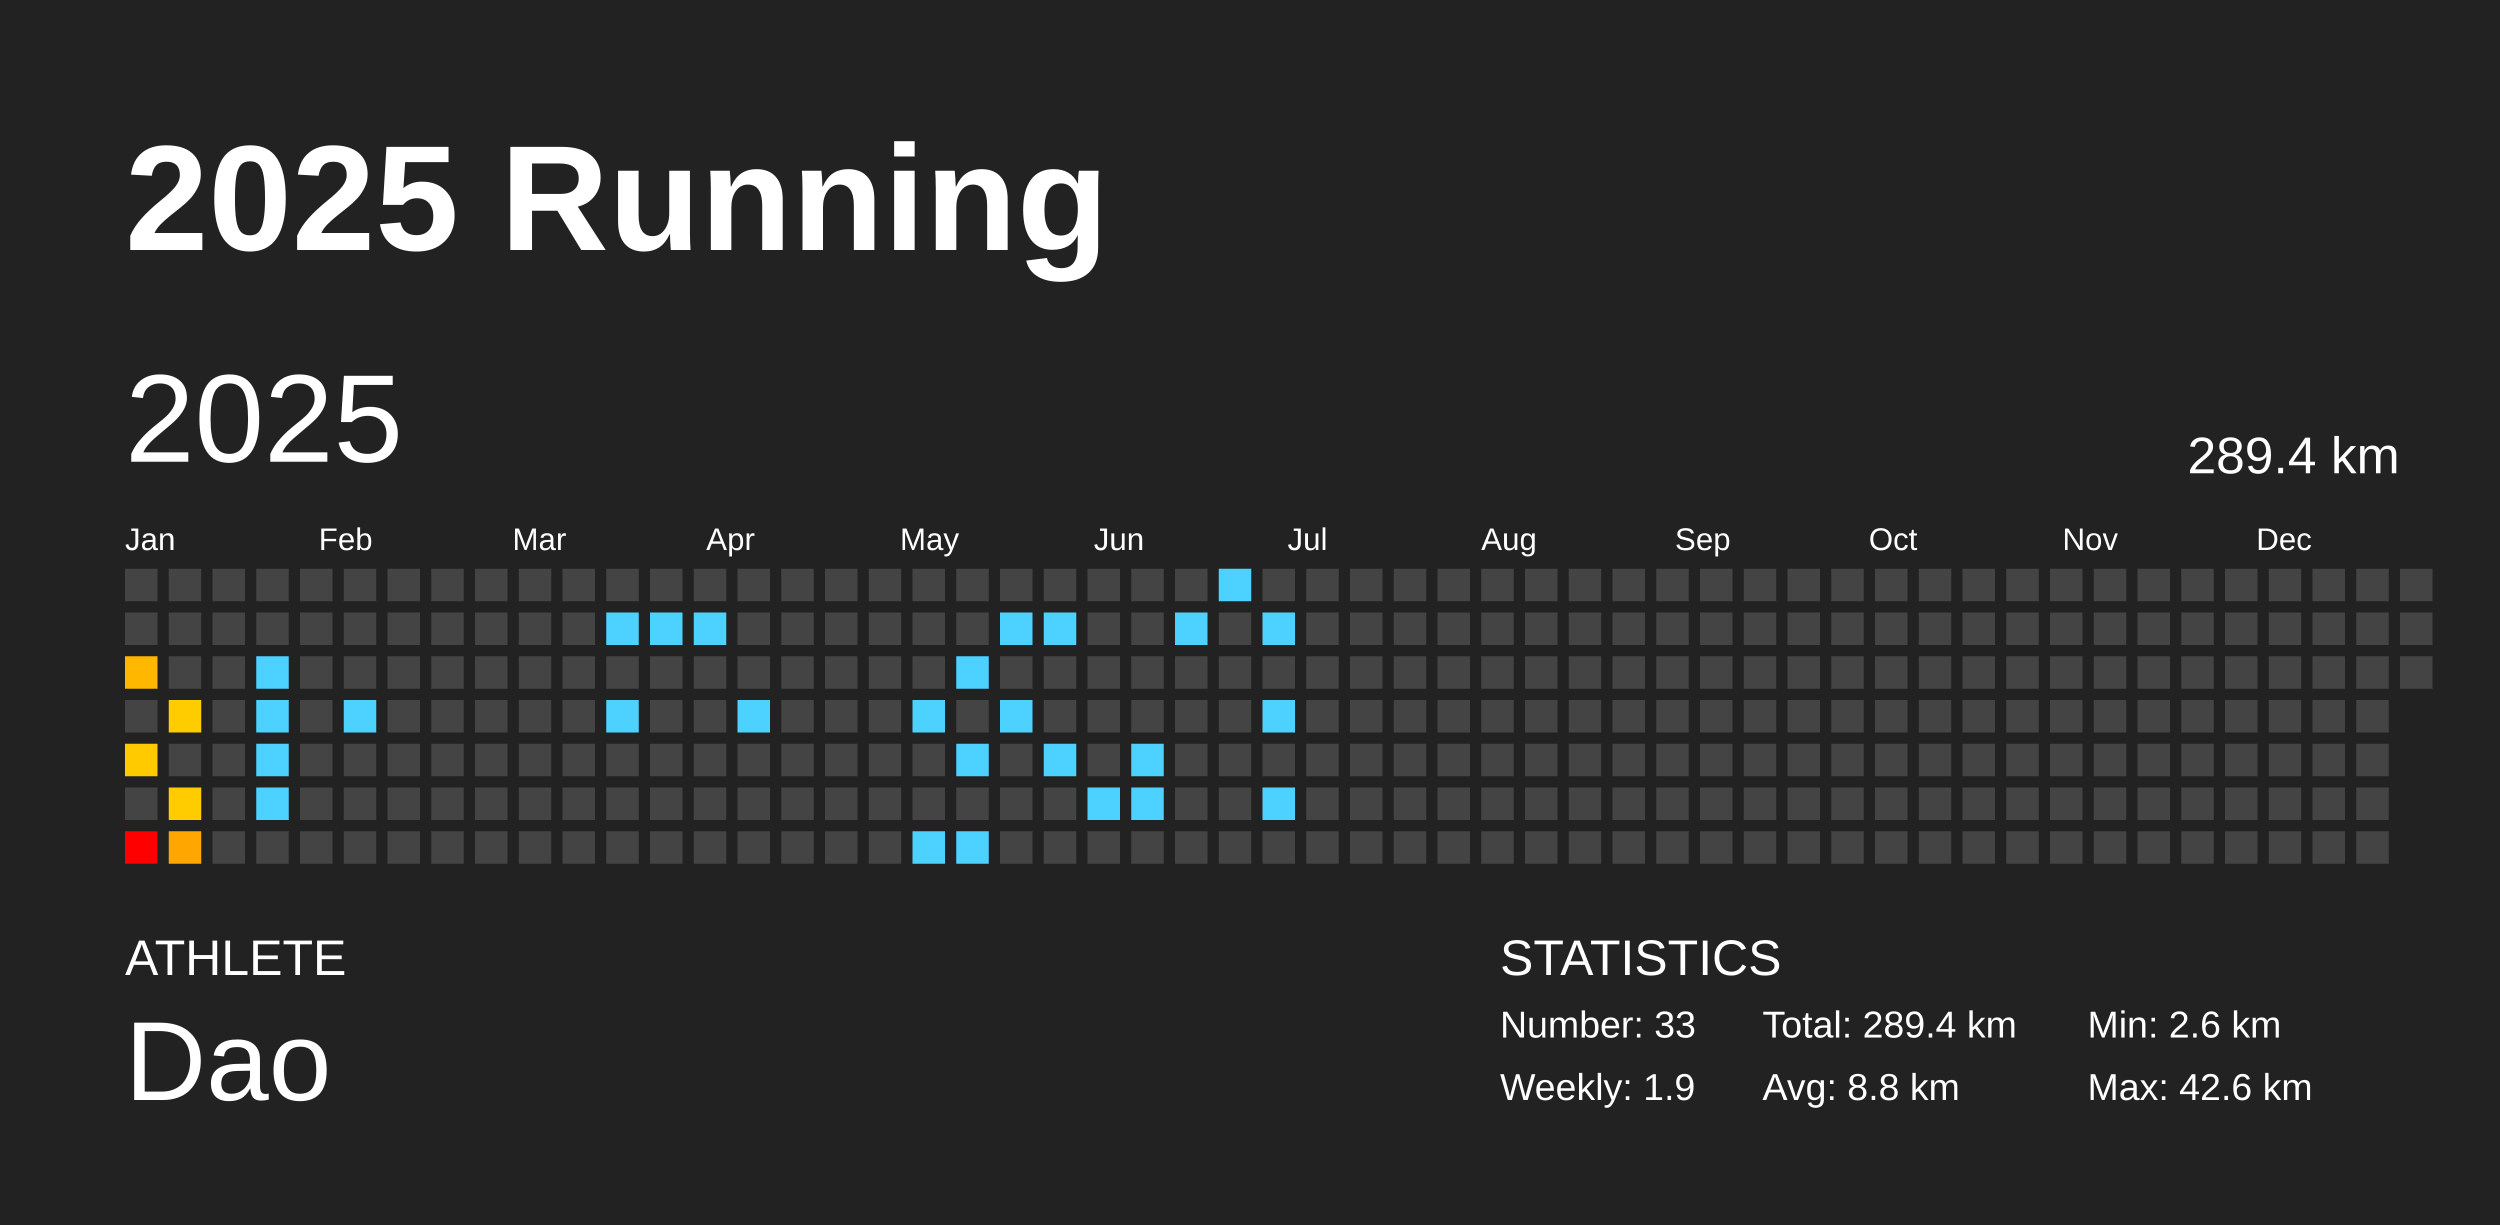
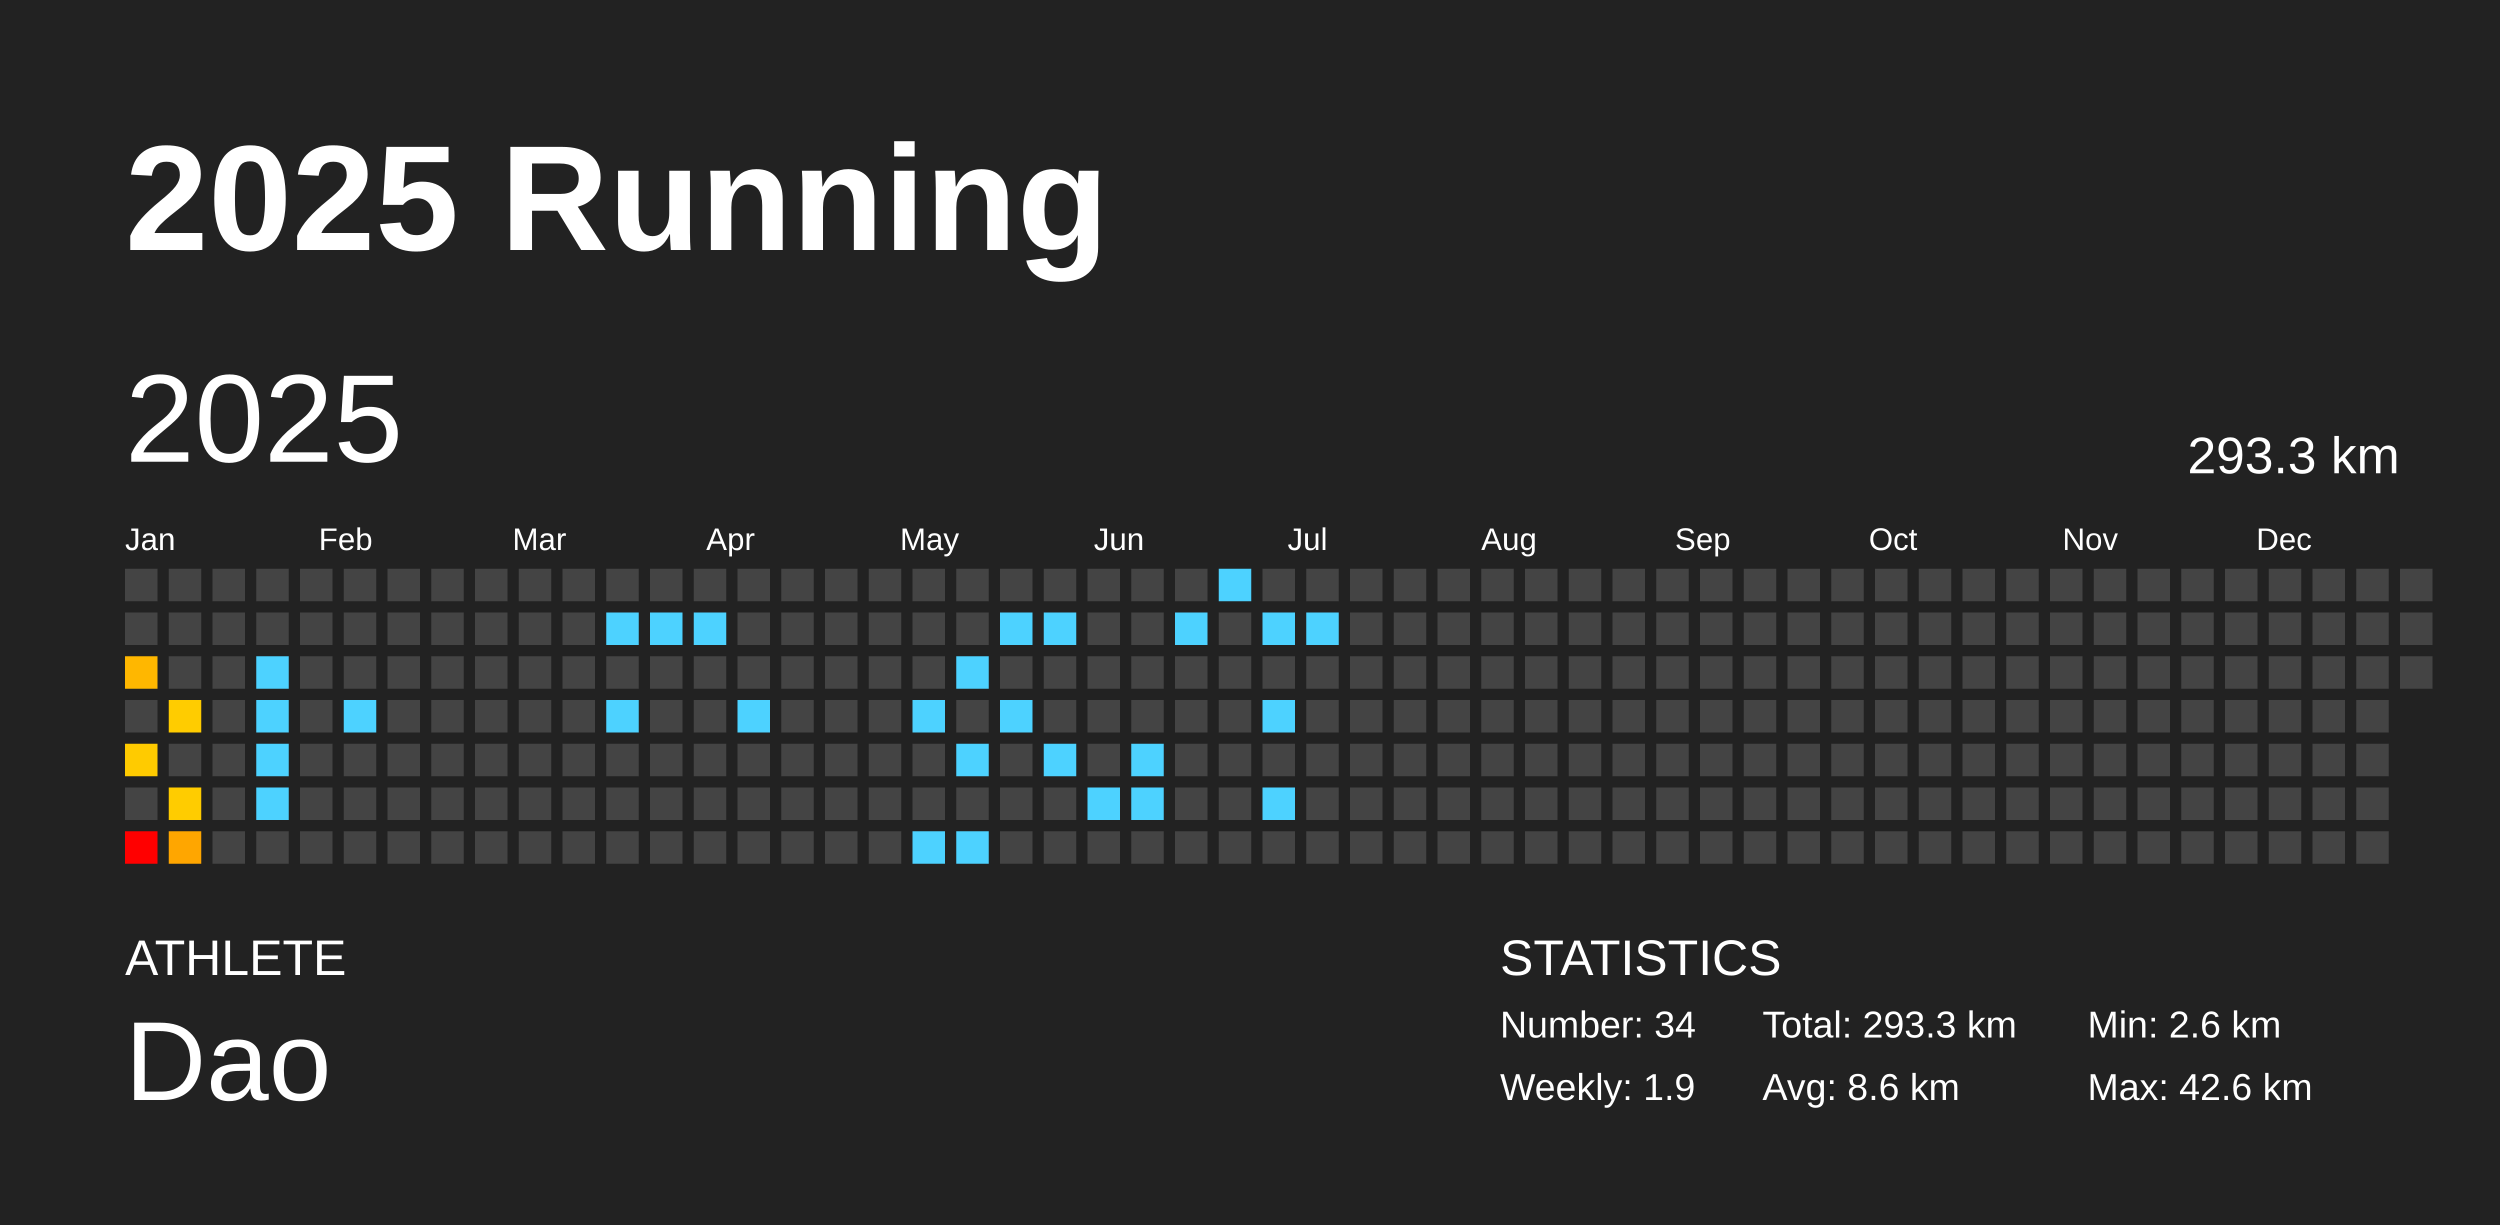
<svg xmlns="http://www.w3.org/2000/svg" baseProfile="full" height="98mm" version="1.1" viewBox="0,0,200,98" width="200mm">
  <defs />
  <rect fill="#222222" height="98" width="200" x="0" y="0" />
  <text fill="#FFFFFF" style="font-size:12px; font-family:Arial; font-weight:bold;" x="10" y="20">2025 Running</text>
  <text fill="#FFFFFF" style="font-size:4px; font-family:Arial" x="10" y="78">ATHLETE</text>
  <text fill="#FFFFFF" style="font-size:9px; font-family:Arial" x="10" y="88">Dao</text>
  <text fill="#FFFFFF" style="font-size:4px; font-family:Arial" x="120" y="78">STATISTICS</text>
-   <text fill="#FFFFFF" style="font-size:3px; font-family:Arial" x="120" y="83">Number: 33</text>
+   <text fill="#FFFFFF" style="font-size:3px; font-family:Arial" x="120" y="83">Number: 34</text>
  <text fill="#FFFFFF" style="font-size:3px; font-family:Arial" x="120" y="88">Weekly: 1.9</text>
-   <text fill="#FFFFFF" style="font-size:3px; font-family:Arial" x="141" y="83">Total: 289.4 km</text>
-   <text fill="#FFFFFF" style="font-size:3px; font-family:Arial" x="141" y="88">Avg: 8.8 km</text>
+   <text fill="#FFFFFF" style="font-size:3px; font-family:Arial" x="141" y="83">Total: 293.3 km</text>
+   <text fill="#FFFFFF" style="font-size:3px; font-family:Arial" x="141" y="88">Avg: 8.6 km</text>
  <text fill="#FFFFFF" style="font-size:3px; font-family:Arial" x="167" y="83">Min: 2.6 km</text>
  <text fill="#FFFFFF" style="font-size:3px; font-family:Arial" x="167" y="88">Max: 42.6 km</text>
  <text dominant-baseline="hanging" fill="#FFFFFF" style="font-size:10.0px; font-family:Arial;" x="10" y="30">2025</text>
-   <text dominant-baseline="hanging" fill="#FFFFFF" style="font-size:4.125px; font-family:Arial;" x="175" y="35">289.4 km</text>
+   <text dominant-baseline="hanging" fill="#FFFFFF" style="font-size:4.125px; font-family:Arial;" x="175" y="35">293.3 km</text>
  <text fill="#FFFFFF" style="font-size:2.5px; font-family:Arial" x="10.0" y="44">Jan</text>
  <text fill="#FFFFFF" style="font-size:2.5px; font-family:Arial" x="25.5" y="44">Feb</text>
  <text fill="#FFFFFF" style="font-size:2.5px; font-family:Arial" x="41.0" y="44">Mar</text>
  <text fill="#FFFFFF" style="font-size:2.5px; font-family:Arial" x="56.5" y="44">Apr</text>
  <text fill="#FFFFFF" style="font-size:2.5px; font-family:Arial" x="72.0" y="44">May</text>
  <text fill="#FFFFFF" style="font-size:2.5px; font-family:Arial" x="87.5" y="44">Jun</text>
  <text fill="#FFFFFF" style="font-size:2.5px; font-family:Arial" x="103.0" y="44">Jul</text>
  <text fill="#FFFFFF" style="font-size:2.5px; font-family:Arial" x="118.5" y="44">Aug</text>
  <text fill="#FFFFFF" style="font-size:2.5px; font-family:Arial" x="134.0" y="44">Sep</text>
  <text fill="#FFFFFF" style="font-size:2.5px; font-family:Arial" x="149.5" y="44">Oct</text>
  <text fill="#FFFFFF" style="font-size:2.5px; font-family:Arial" x="165.0" y="44">Nov</text>
  <text fill="#FFFFFF" style="font-size:2.5px; font-family:Arial" x="180.5" y="44">Dec</text>
  <rect fill="#444444" height="2.6" width="2.6" x="10.0" y="45.5" />
  <rect fill="#444444" height="2.6" width="2.6" x="10.0" y="49.0" />
  <rect fill="#ffb700" height="2.6" width="2.6" x="10.0" y="52.5" />
  <rect fill="#444444" height="2.6" width="2.6" x="10.0" y="56.0" />
  <rect fill="#ffcb00" height="2.6" width="2.6" x="10.0" y="59.5" />
  <rect fill="#444444" height="2.6" width="2.6" x="10.0" y="63.0" />
  <rect fill="red" height="2.6" width="2.6" x="10.0" y="66.5" />
  <rect fill="#444444" height="2.6" width="2.6" x="13.5" y="45.5" />
  <rect fill="#444444" height="2.6" width="2.6" x="13.5" y="49.0" />
  <rect fill="#444444" height="2.6" width="2.6" x="13.5" y="52.5" />
  <rect fill="#ffcc00" height="2.6" width="2.6" x="13.5" y="56.0" />
  <rect fill="#444444" height="2.6" width="2.6" x="13.5" y="59.5" />
  <rect fill="#ffcc00" height="2.6" width="2.6" x="13.5" y="63.0" />
  <rect fill="#ffa600" height="2.6" width="2.6" x="13.5" y="66.5" />
  <rect fill="#444444" height="2.6" width="2.6" x="17.0" y="45.5" />
  <rect fill="#444444" height="2.6" width="2.6" x="17.0" y="49.0" />
  <rect fill="#444444" height="2.6" width="2.6" x="17.0" y="52.5" />
  <rect fill="#444444" height="2.6" width="2.6" x="17.0" y="56.0" />
  <rect fill="#444444" height="2.6" width="2.6" x="17.0" y="59.5" />
  <rect fill="#444444" height="2.6" width="2.6" x="17.0" y="63.0" />
  <rect fill="#444444" height="2.6" width="2.6" x="17.0" y="66.5" />
  <rect fill="#444444" height="2.6" width="2.6" x="20.5" y="45.5" />
  <rect fill="#444444" height="2.6" width="2.6" x="20.5" y="49.0" />
  <rect fill="#4dd2ff" height="2.6" width="2.6" x="20.5" y="52.5" />
  <rect fill="#4dd2ff" height="2.6" width="2.6" x="20.5" y="56.0" />
  <rect fill="#4dd2ff" height="2.6" width="2.6" x="20.5" y="59.5" />
  <rect fill="#4dd2ff" height="2.6" width="2.6" x="20.5" y="63.0" />
  <rect fill="#444444" height="2.6" width="2.6" x="20.5" y="66.5" />
  <rect fill="#444444" height="2.6" width="2.6" x="24.0" y="45.5" />
  <rect fill="#444444" height="2.6" width="2.6" x="24.0" y="49.0" />
  <rect fill="#444444" height="2.6" width="2.6" x="24.0" y="52.5" />
  <rect fill="#444444" height="2.6" width="2.6" x="24.0" y="56.0" />
  <rect fill="#444444" height="2.6" width="2.6" x="24.0" y="59.5" />
  <rect fill="#444444" height="2.6" width="2.6" x="24.0" y="63.0" />
  <rect fill="#444444" height="2.6" width="2.6" x="24.0" y="66.5" />
  <rect fill="#444444" height="2.6" width="2.6" x="27.5" y="45.5" />
  <rect fill="#444444" height="2.6" width="2.6" x="27.5" y="49.0" />
  <rect fill="#444444" height="2.6" width="2.6" x="27.5" y="52.5" />
  <rect fill="#4dd2ff" height="2.6" width="2.6" x="27.5" y="56.0" />
  <rect fill="#444444" height="2.6" width="2.6" x="27.5" y="59.5" />
  <rect fill="#444444" height="2.6" width="2.6" x="27.5" y="63.0" />
  <rect fill="#444444" height="2.6" width="2.6" x="27.5" y="66.5" />
  <rect fill="#444444" height="2.6" width="2.6" x="31.0" y="45.5" />
  <rect fill="#444444" height="2.6" width="2.6" x="31.0" y="49.0" />
  <rect fill="#444444" height="2.6" width="2.6" x="31.0" y="52.5" />
  <rect fill="#444444" height="2.6" width="2.6" x="31.0" y="56.0" />
  <rect fill="#444444" height="2.6" width="2.6" x="31.0" y="59.5" />
  <rect fill="#444444" height="2.6" width="2.6" x="31.0" y="63.0" />
  <rect fill="#444444" height="2.6" width="2.6" x="31.0" y="66.5" />
  <rect fill="#444444" height="2.6" width="2.6" x="34.5" y="45.5" />
  <rect fill="#444444" height="2.6" width="2.6" x="34.5" y="49.0" />
  <rect fill="#444444" height="2.6" width="2.6" x="34.5" y="52.5" />
  <rect fill="#444444" height="2.6" width="2.6" x="34.5" y="56.0" />
  <rect fill="#444444" height="2.6" width="2.6" x="34.5" y="59.5" />
  <rect fill="#444444" height="2.6" width="2.6" x="34.5" y="63.0" />
  <rect fill="#444444" height="2.6" width="2.6" x="34.5" y="66.5" />
  <rect fill="#444444" height="2.6" width="2.6" x="38.0" y="45.5" />
  <rect fill="#444444" height="2.6" width="2.6" x="38.0" y="49.0" />
  <rect fill="#444444" height="2.6" width="2.6" x="38.0" y="52.5" />
  <rect fill="#444444" height="2.6" width="2.6" x="38.0" y="56.0" />
  <rect fill="#444444" height="2.6" width="2.6" x="38.0" y="59.5" />
  <rect fill="#444444" height="2.6" width="2.6" x="38.0" y="63.0" />
  <rect fill="#444444" height="2.6" width="2.6" x="38.0" y="66.5" />
  <rect fill="#444444" height="2.6" width="2.6" x="41.5" y="45.5" />
  <rect fill="#444444" height="2.6" width="2.6" x="41.5" y="49.0" />
  <rect fill="#444444" height="2.6" width="2.6" x="41.5" y="52.5" />
  <rect fill="#444444" height="2.6" width="2.6" x="41.5" y="56.0" />
  <rect fill="#444444" height="2.6" width="2.6" x="41.5" y="59.5" />
  <rect fill="#444444" height="2.6" width="2.6" x="41.5" y="63.0" />
  <rect fill="#444444" height="2.6" width="2.6" x="41.5" y="66.5" />
  <rect fill="#444444" height="2.6" width="2.6" x="45.0" y="45.5" />
  <rect fill="#444444" height="2.6" width="2.6" x="45.0" y="49.0" />
  <rect fill="#444444" height="2.6" width="2.6" x="45.0" y="52.5" />
  <rect fill="#444444" height="2.6" width="2.6" x="45.0" y="56.0" />
  <rect fill="#444444" height="2.6" width="2.6" x="45.0" y="59.5" />
  <rect fill="#444444" height="2.6" width="2.6" x="45.0" y="63.0" />
  <rect fill="#444444" height="2.6" width="2.6" x="45.0" y="66.5" />
  <rect fill="#444444" height="2.6" width="2.6" x="48.5" y="45.5" />
  <rect fill="#4dd2ff" height="2.6" width="2.6" x="48.5" y="49.0" />
  <rect fill="#444444" height="2.6" width="2.6" x="48.5" y="52.5" />
  <rect fill="#4dd2ff" height="2.6" width="2.6" x="48.5" y="56.0" />
  <rect fill="#444444" height="2.6" width="2.6" x="48.5" y="59.5" />
  <rect fill="#444444" height="2.6" width="2.6" x="48.5" y="63.0" />
  <rect fill="#444444" height="2.6" width="2.6" x="48.5" y="66.5" />
  <rect fill="#444444" height="2.6" width="2.6" x="52.0" y="45.5" />
  <rect fill="#4dd2ff" height="2.6" width="2.6" x="52.0" y="49.0" />
  <rect fill="#444444" height="2.6" width="2.6" x="52.0" y="52.5" />
  <rect fill="#444444" height="2.6" width="2.6" x="52.0" y="56.0" />
  <rect fill="#444444" height="2.6" width="2.6" x="52.0" y="59.5" />
  <rect fill="#444444" height="2.6" width="2.6" x="52.0" y="63.0" />
  <rect fill="#444444" height="2.6" width="2.6" x="52.0" y="66.5" />
  <rect fill="#444444" height="2.6" width="2.6" x="55.5" y="45.5" />
  <rect fill="#4dd2ff" height="2.6" width="2.6" x="55.5" y="49.0" />
  <rect fill="#444444" height="2.6" width="2.6" x="55.5" y="52.5" />
  <rect fill="#444444" height="2.6" width="2.6" x="55.5" y="56.0" />
  <rect fill="#444444" height="2.6" width="2.6" x="55.5" y="59.5" />
  <rect fill="#444444" height="2.6" width="2.6" x="55.5" y="63.0" />
  <rect fill="#444444" height="2.6" width="2.6" x="55.5" y="66.5" />
  <rect fill="#444444" height="2.6" width="2.6" x="59.0" y="45.5" />
  <rect fill="#444444" height="2.6" width="2.6" x="59.0" y="49.0" />
  <rect fill="#444444" height="2.6" width="2.6" x="59.0" y="52.5" />
  <rect fill="#4dd2ff" height="2.6" width="2.6" x="59.0" y="56.0" />
  <rect fill="#444444" height="2.6" width="2.6" x="59.0" y="59.5" />
  <rect fill="#444444" height="2.6" width="2.6" x="59.0" y="63.0" />
  <rect fill="#444444" height="2.6" width="2.6" x="59.0" y="66.5" />
  <rect fill="#444444" height="2.6" width="2.6" x="62.5" y="45.5" />
  <rect fill="#444444" height="2.6" width="2.6" x="62.5" y="49.0" />
  <rect fill="#444444" height="2.6" width="2.6" x="62.5" y="52.5" />
  <rect fill="#444444" height="2.6" width="2.6" x="62.5" y="56.0" />
  <rect fill="#444444" height="2.6" width="2.6" x="62.5" y="59.5" />
  <rect fill="#444444" height="2.6" width="2.6" x="62.5" y="63.0" />
  <rect fill="#444444" height="2.6" width="2.6" x="62.5" y="66.5" />
  <rect fill="#444444" height="2.6" width="2.6" x="66.0" y="45.5" />
  <rect fill="#444444" height="2.6" width="2.6" x="66.0" y="49.0" />
  <rect fill="#444444" height="2.6" width="2.6" x="66.0" y="52.5" />
  <rect fill="#444444" height="2.6" width="2.6" x="66.0" y="56.0" />
  <rect fill="#444444" height="2.6" width="2.6" x="66.0" y="59.5" />
  <rect fill="#444444" height="2.6" width="2.6" x="66.0" y="63.0" />
  <rect fill="#444444" height="2.6" width="2.6" x="66.0" y="66.5" />
  <rect fill="#444444" height="2.6" width="2.6" x="69.5" y="45.5" />
  <rect fill="#444444" height="2.6" width="2.6" x="69.5" y="49.0" />
  <rect fill="#444444" height="2.6" width="2.6" x="69.5" y="52.5" />
  <rect fill="#444444" height="2.6" width="2.6" x="69.5" y="56.0" />
  <rect fill="#444444" height="2.6" width="2.6" x="69.5" y="59.5" />
  <rect fill="#444444" height="2.6" width="2.6" x="69.5" y="63.0" />
  <rect fill="#444444" height="2.6" width="2.6" x="69.5" y="66.5" />
  <rect fill="#444444" height="2.6" width="2.6" x="73.0" y="45.5" />
  <rect fill="#444444" height="2.6" width="2.6" x="73.0" y="49.0" />
  <rect fill="#444444" height="2.6" width="2.6" x="73.0" y="52.5" />
  <rect fill="#4dd2ff" height="2.6" width="2.6" x="73.0" y="56.0" />
  <rect fill="#444444" height="2.6" width="2.6" x="73.0" y="59.5" />
  <rect fill="#444444" height="2.6" width="2.6" x="73.0" y="63.0" />
  <rect fill="#4dd2ff" height="2.6" width="2.6" x="73.0" y="66.5" />
  <rect fill="#444444" height="2.6" width="2.6" x="76.5" y="45.5" />
  <rect fill="#444444" height="2.6" width="2.6" x="76.5" y="49.0" />
  <rect fill="#4dd2ff" height="2.6" width="2.6" x="76.5" y="52.5" />
  <rect fill="#444444" height="2.6" width="2.6" x="76.5" y="56.0" />
  <rect fill="#4dd2ff" height="2.6" width="2.6" x="76.5" y="59.5" />
  <rect fill="#444444" height="2.6" width="2.6" x="76.5" y="63.0" />
  <rect fill="#4dd2ff" height="2.6" width="2.6" x="76.5" y="66.5" />
  <rect fill="#444444" height="2.6" width="2.6" x="80.0" y="45.5" />
  <rect fill="#4dd2ff" height="2.6" width="2.6" x="80.0" y="49.0" />
  <rect fill="#444444" height="2.6" width="2.6" x="80.0" y="52.5" />
  <rect fill="#4dd2ff" height="2.6" width="2.6" x="80.0" y="56.0" />
  <rect fill="#444444" height="2.6" width="2.6" x="80.0" y="59.5" />
  <rect fill="#444444" height="2.6" width="2.6" x="80.0" y="63.0" />
  <rect fill="#444444" height="2.6" width="2.6" x="80.0" y="66.5" />
  <rect fill="#444444" height="2.6" width="2.6" x="83.5" y="45.5" />
  <rect fill="#4dd2ff" height="2.6" width="2.6" x="83.5" y="49.0" />
  <rect fill="#444444" height="2.6" width="2.6" x="83.5" y="52.5" />
  <rect fill="#444444" height="2.6" width="2.6" x="83.5" y="56.0" />
  <rect fill="#4dd2ff" height="2.6" width="2.6" x="83.5" y="59.5" />
  <rect fill="#444444" height="2.6" width="2.6" x="83.5" y="63.0" />
  <rect fill="#444444" height="2.6" width="2.6" x="83.5" y="66.5" />
  <rect fill="#444444" height="2.6" width="2.6" x="87.0" y="45.5" />
  <rect fill="#444444" height="2.6" width="2.6" x="87.0" y="49.0" />
  <rect fill="#444444" height="2.6" width="2.6" x="87.0" y="52.5" />
  <rect fill="#444444" height="2.6" width="2.6" x="87.0" y="56.0" />
  <rect fill="#444444" height="2.6" width="2.6" x="87.0" y="59.5" />
  <rect fill="#4dd2ff" height="2.6" width="2.6" x="87.0" y="63.0" />
  <rect fill="#444444" height="2.6" width="2.6" x="87.0" y="66.5" />
  <rect fill="#444444" height="2.6" width="2.6" x="90.5" y="45.5" />
  <rect fill="#444444" height="2.6" width="2.6" x="90.5" y="49.0" />
  <rect fill="#444444" height="2.6" width="2.6" x="90.5" y="52.5" />
  <rect fill="#444444" height="2.6" width="2.6" x="90.5" y="56.0" />
  <rect fill="#4dd2ff" height="2.6" width="2.6" x="90.5" y="59.5" />
  <rect fill="#4dd2ff" height="2.6" width="2.6" x="90.5" y="63.0" />
  <rect fill="#444444" height="2.6" width="2.6" x="90.5" y="66.5" />
  <rect fill="#444444" height="2.6" width="2.6" x="94.0" y="45.5" />
  <rect fill="#4dd2ff" height="2.6" width="2.6" x="94.0" y="49.0" />
  <rect fill="#444444" height="2.6" width="2.6" x="94.0" y="52.5" />
  <rect fill="#444444" height="2.6" width="2.6" x="94.0" y="56.0" />
  <rect fill="#444444" height="2.6" width="2.6" x="94.0" y="59.5" />
  <rect fill="#444444" height="2.6" width="2.6" x="94.0" y="63.0" />
  <rect fill="#444444" height="2.6" width="2.6" x="94.0" y="66.5" />
  <rect fill="#4dd2ff" height="2.6" width="2.6" x="97.5" y="45.5" />
  <rect fill="#444444" height="2.6" width="2.6" x="97.5" y="49.0" />
  <rect fill="#444444" height="2.6" width="2.6" x="97.5" y="52.5" />
  <rect fill="#444444" height="2.6" width="2.6" x="97.5" y="56.0" />
  <rect fill="#444444" height="2.6" width="2.6" x="97.5" y="59.5" />
  <rect fill="#444444" height="2.6" width="2.6" x="97.5" y="63.0" />
  <rect fill="#444444" height="2.6" width="2.6" x="97.5" y="66.5" />
  <rect fill="#444444" height="2.6" width="2.6" x="101.0" y="45.5" />
  <rect fill="#4dd2ff" height="2.6" width="2.6" x="101.0" y="49.0" />
  <rect fill="#444444" height="2.6" width="2.6" x="101.0" y="52.5" />
  <rect fill="#4dd2ff" height="2.6" width="2.6" x="101.0" y="56.0" />
  <rect fill="#444444" height="2.6" width="2.6" x="101.0" y="59.5" />
  <rect fill="#4dd2ff" height="2.6" width="2.6" x="101.0" y="63.0" />
  <rect fill="#444444" height="2.6" width="2.6" x="101.0" y="66.5" />
  <rect fill="#444444" height="2.6" width="2.6" x="104.5" y="45.5" />
-   <rect fill="#444444" height="2.6" width="2.6" x="104.5" y="49.0" />
+   <rect fill="#4dd2ff" height="2.6" width="2.6" x="104.5" y="49.0" />
  <rect fill="#444444" height="2.6" width="2.6" x="104.5" y="52.5" />
  <rect fill="#444444" height="2.6" width="2.6" x="104.5" y="56.0" />
  <rect fill="#444444" height="2.6" width="2.6" x="104.5" y="59.5" />
  <rect fill="#444444" height="2.6" width="2.6" x="104.5" y="63.0" />
  <rect fill="#444444" height="2.6" width="2.6" x="104.5" y="66.5" />
  <rect fill="#444444" height="2.6" width="2.6" x="108.0" y="45.5" />
  <rect fill="#444444" height="2.6" width="2.6" x="108.0" y="49.0" />
  <rect fill="#444444" height="2.6" width="2.6" x="108.0" y="52.5" />
  <rect fill="#444444" height="2.6" width="2.6" x="108.0" y="56.0" />
  <rect fill="#444444" height="2.6" width="2.6" x="108.0" y="59.5" />
  <rect fill="#444444" height="2.6" width="2.6" x="108.0" y="63.0" />
  <rect fill="#444444" height="2.6" width="2.6" x="108.0" y="66.5" />
  <rect fill="#444444" height="2.6" width="2.6" x="111.5" y="45.5" />
  <rect fill="#444444" height="2.6" width="2.6" x="111.5" y="49.0" />
  <rect fill="#444444" height="2.6" width="2.6" x="111.5" y="52.5" />
  <rect fill="#444444" height="2.6" width="2.6" x="111.5" y="56.0" />
  <rect fill="#444444" height="2.6" width="2.6" x="111.5" y="59.5" />
  <rect fill="#444444" height="2.6" width="2.6" x="111.5" y="63.0" />
  <rect fill="#444444" height="2.6" width="2.6" x="111.5" y="66.5" />
  <rect fill="#444444" height="2.6" width="2.6" x="115.0" y="45.5" />
  <rect fill="#444444" height="2.6" width="2.6" x="115.0" y="49.0" />
  <rect fill="#444444" height="2.6" width="2.6" x="115.0" y="52.5" />
  <rect fill="#444444" height="2.6" width="2.6" x="115.0" y="56.0" />
  <rect fill="#444444" height="2.6" width="2.6" x="115.0" y="59.5" />
  <rect fill="#444444" height="2.6" width="2.6" x="115.0" y="63.0" />
  <rect fill="#444444" height="2.6" width="2.6" x="115.0" y="66.5" />
  <rect fill="#444444" height="2.6" width="2.6" x="118.5" y="45.5" />
  <rect fill="#444444" height="2.6" width="2.6" x="118.5" y="49.0" />
  <rect fill="#444444" height="2.6" width="2.6" x="118.5" y="52.5" />
  <rect fill="#444444" height="2.6" width="2.6" x="118.5" y="56.0" />
  <rect fill="#444444" height="2.6" width="2.6" x="118.5" y="59.5" />
  <rect fill="#444444" height="2.6" width="2.6" x="118.5" y="63.0" />
  <rect fill="#444444" height="2.6" width="2.6" x="118.5" y="66.5" />
  <rect fill="#444444" height="2.6" width="2.6" x="122.0" y="45.5" />
  <rect fill="#444444" height="2.6" width="2.6" x="122.0" y="49.0" />
  <rect fill="#444444" height="2.6" width="2.6" x="122.0" y="52.5" />
  <rect fill="#444444" height="2.6" width="2.6" x="122.0" y="56.0" />
  <rect fill="#444444" height="2.6" width="2.6" x="122.0" y="59.5" />
  <rect fill="#444444" height="2.6" width="2.6" x="122.0" y="63.0" />
  <rect fill="#444444" height="2.6" width="2.6" x="122.0" y="66.5" />
  <rect fill="#444444" height="2.6" width="2.6" x="125.5" y="45.5" />
  <rect fill="#444444" height="2.6" width="2.6" x="125.5" y="49.0" />
  <rect fill="#444444" height="2.6" width="2.6" x="125.5" y="52.5" />
  <rect fill="#444444" height="2.6" width="2.6" x="125.5" y="56.0" />
  <rect fill="#444444" height="2.6" width="2.6" x="125.5" y="59.5" />
  <rect fill="#444444" height="2.6" width="2.6" x="125.5" y="63.0" />
  <rect fill="#444444" height="2.6" width="2.6" x="125.5" y="66.5" />
  <rect fill="#444444" height="2.6" width="2.6" x="129.0" y="45.5" />
  <rect fill="#444444" height="2.6" width="2.6" x="129.0" y="49.0" />
  <rect fill="#444444" height="2.6" width="2.6" x="129.0" y="52.5" />
  <rect fill="#444444" height="2.6" width="2.6" x="129.0" y="56.0" />
  <rect fill="#444444" height="2.6" width="2.6" x="129.0" y="59.5" />
  <rect fill="#444444" height="2.6" width="2.6" x="129.0" y="63.0" />
  <rect fill="#444444" height="2.6" width="2.6" x="129.0" y="66.5" />
  <rect fill="#444444" height="2.6" width="2.6" x="132.5" y="45.5" />
  <rect fill="#444444" height="2.6" width="2.6" x="132.5" y="49.0" />
  <rect fill="#444444" height="2.6" width="2.6" x="132.5" y="52.5" />
  <rect fill="#444444" height="2.6" width="2.6" x="132.5" y="56.0" />
  <rect fill="#444444" height="2.6" width="2.6" x="132.5" y="59.5" />
  <rect fill="#444444" height="2.6" width="2.6" x="132.5" y="63.0" />
  <rect fill="#444444" height="2.6" width="2.6" x="132.5" y="66.5" />
  <rect fill="#444444" height="2.6" width="2.6" x="136.0" y="45.5" />
  <rect fill="#444444" height="2.6" width="2.6" x="136.0" y="49.0" />
  <rect fill="#444444" height="2.6" width="2.6" x="136.0" y="52.5" />
  <rect fill="#444444" height="2.6" width="2.6" x="136.0" y="56.0" />
  <rect fill="#444444" height="2.6" width="2.6" x="136.0" y="59.5" />
  <rect fill="#444444" height="2.6" width="2.6" x="136.0" y="63.0" />
  <rect fill="#444444" height="2.6" width="2.6" x="136.0" y="66.5" />
  <rect fill="#444444" height="2.6" width="2.6" x="139.5" y="45.5" />
  <rect fill="#444444" height="2.6" width="2.6" x="139.5" y="49.0" />
  <rect fill="#444444" height="2.6" width="2.6" x="139.5" y="52.5" />
  <rect fill="#444444" height="2.6" width="2.6" x="139.5" y="56.0" />
  <rect fill="#444444" height="2.6" width="2.6" x="139.5" y="59.5" />
  <rect fill="#444444" height="2.6" width="2.6" x="139.5" y="63.0" />
  <rect fill="#444444" height="2.6" width="2.6" x="139.5" y="66.5" />
  <rect fill="#444444" height="2.6" width="2.6" x="143.0" y="45.5" />
  <rect fill="#444444" height="2.6" width="2.6" x="143.0" y="49.0" />
  <rect fill="#444444" height="2.6" width="2.6" x="143.0" y="52.5" />
  <rect fill="#444444" height="2.6" width="2.6" x="143.0" y="56.0" />
  <rect fill="#444444" height="2.6" width="2.6" x="143.0" y="59.5" />
  <rect fill="#444444" height="2.6" width="2.6" x="143.0" y="63.0" />
  <rect fill="#444444" height="2.6" width="2.6" x="143.0" y="66.5" />
  <rect fill="#444444" height="2.6" width="2.6" x="146.5" y="45.5" />
  <rect fill="#444444" height="2.6" width="2.6" x="146.5" y="49.0" />
  <rect fill="#444444" height="2.6" width="2.6" x="146.5" y="52.5" />
  <rect fill="#444444" height="2.6" width="2.6" x="146.5" y="56.0" />
  <rect fill="#444444" height="2.6" width="2.6" x="146.5" y="59.5" />
  <rect fill="#444444" height="2.6" width="2.6" x="146.5" y="63.0" />
  <rect fill="#444444" height="2.6" width="2.6" x="146.5" y="66.5" />
  <rect fill="#444444" height="2.6" width="2.6" x="150.0" y="45.5" />
  <rect fill="#444444" height="2.6" width="2.6" x="150.0" y="49.0" />
  <rect fill="#444444" height="2.6" width="2.6" x="150.0" y="52.5" />
  <rect fill="#444444" height="2.6" width="2.6" x="150.0" y="56.0" />
  <rect fill="#444444" height="2.6" width="2.6" x="150.0" y="59.5" />
  <rect fill="#444444" height="2.6" width="2.6" x="150.0" y="63.0" />
  <rect fill="#444444" height="2.6" width="2.6" x="150.0" y="66.5" />
  <rect fill="#444444" height="2.6" width="2.6" x="153.5" y="45.5" />
  <rect fill="#444444" height="2.6" width="2.6" x="153.5" y="49.0" />
  <rect fill="#444444" height="2.6" width="2.6" x="153.5" y="52.5" />
  <rect fill="#444444" height="2.6" width="2.6" x="153.5" y="56.0" />
  <rect fill="#444444" height="2.6" width="2.6" x="153.5" y="59.5" />
  <rect fill="#444444" height="2.6" width="2.6" x="153.5" y="63.0" />
  <rect fill="#444444" height="2.6" width="2.6" x="153.5" y="66.5" />
  <rect fill="#444444" height="2.6" width="2.6" x="157.0" y="45.5" />
  <rect fill="#444444" height="2.6" width="2.6" x="157.0" y="49.0" />
  <rect fill="#444444" height="2.6" width="2.6" x="157.0" y="52.5" />
  <rect fill="#444444" height="2.6" width="2.6" x="157.0" y="56.0" />
  <rect fill="#444444" height="2.6" width="2.6" x="157.0" y="59.5" />
  <rect fill="#444444" height="2.6" width="2.6" x="157.0" y="63.0" />
  <rect fill="#444444" height="2.6" width="2.6" x="157.0" y="66.5" />
  <rect fill="#444444" height="2.6" width="2.6" x="160.5" y="45.5" />
  <rect fill="#444444" height="2.6" width="2.6" x="160.5" y="49.0" />
  <rect fill="#444444" height="2.6" width="2.6" x="160.5" y="52.5" />
  <rect fill="#444444" height="2.6" width="2.6" x="160.5" y="56.0" />
  <rect fill="#444444" height="2.6" width="2.6" x="160.5" y="59.5" />
  <rect fill="#444444" height="2.6" width="2.6" x="160.5" y="63.0" />
  <rect fill="#444444" height="2.6" width="2.6" x="160.5" y="66.5" />
  <rect fill="#444444" height="2.6" width="2.6" x="164.0" y="45.5" />
  <rect fill="#444444" height="2.6" width="2.6" x="164.0" y="49.0" />
  <rect fill="#444444" height="2.6" width="2.6" x="164.0" y="52.5" />
  <rect fill="#444444" height="2.6" width="2.6" x="164.0" y="56.0" />
  <rect fill="#444444" height="2.6" width="2.6" x="164.0" y="59.5" />
  <rect fill="#444444" height="2.6" width="2.6" x="164.0" y="63.0" />
  <rect fill="#444444" height="2.6" width="2.6" x="164.0" y="66.5" />
  <rect fill="#444444" height="2.6" width="2.6" x="167.5" y="45.5" />
  <rect fill="#444444" height="2.6" width="2.6" x="167.5" y="49.0" />
  <rect fill="#444444" height="2.6" width="2.6" x="167.5" y="52.5" />
  <rect fill="#444444" height="2.6" width="2.6" x="167.5" y="56.0" />
  <rect fill="#444444" height="2.6" width="2.6" x="167.5" y="59.5" />
  <rect fill="#444444" height="2.6" width="2.6" x="167.5" y="63.0" />
  <rect fill="#444444" height="2.6" width="2.6" x="167.5" y="66.5" />
  <rect fill="#444444" height="2.6" width="2.6" x="171.0" y="45.5" />
  <rect fill="#444444" height="2.6" width="2.6" x="171.0" y="49.0" />
  <rect fill="#444444" height="2.6" width="2.6" x="171.0" y="52.5" />
  <rect fill="#444444" height="2.6" width="2.6" x="171.0" y="56.0" />
  <rect fill="#444444" height="2.6" width="2.6" x="171.0" y="59.5" />
  <rect fill="#444444" height="2.6" width="2.6" x="171.0" y="63.0" />
  <rect fill="#444444" height="2.6" width="2.6" x="171.0" y="66.5" />
  <rect fill="#444444" height="2.6" width="2.6" x="174.5" y="45.5" />
  <rect fill="#444444" height="2.6" width="2.6" x="174.5" y="49.0" />
  <rect fill="#444444" height="2.6" width="2.6" x="174.5" y="52.5" />
  <rect fill="#444444" height="2.6" width="2.6" x="174.5" y="56.0" />
  <rect fill="#444444" height="2.6" width="2.6" x="174.5" y="59.5" />
  <rect fill="#444444" height="2.6" width="2.6" x="174.5" y="63.0" />
  <rect fill="#444444" height="2.6" width="2.6" x="174.5" y="66.5" />
  <rect fill="#444444" height="2.6" width="2.6" x="178.0" y="45.5" />
  <rect fill="#444444" height="2.6" width="2.6" x="178.0" y="49.0" />
  <rect fill="#444444" height="2.6" width="2.6" x="178.0" y="52.5" />
  <rect fill="#444444" height="2.6" width="2.6" x="178.0" y="56.0" />
  <rect fill="#444444" height="2.6" width="2.6" x="178.0" y="59.5" />
  <rect fill="#444444" height="2.6" width="2.6" x="178.0" y="63.0" />
  <rect fill="#444444" height="2.6" width="2.6" x="178.0" y="66.5" />
  <rect fill="#444444" height="2.6" width="2.6" x="181.5" y="45.5" />
  <rect fill="#444444" height="2.6" width="2.6" x="181.5" y="49.0" />
  <rect fill="#444444" height="2.6" width="2.6" x="181.5" y="52.5" />
  <rect fill="#444444" height="2.6" width="2.6" x="181.5" y="56.0" />
  <rect fill="#444444" height="2.6" width="2.6" x="181.5" y="59.5" />
  <rect fill="#444444" height="2.6" width="2.6" x="181.5" y="63.0" />
  <rect fill="#444444" height="2.6" width="2.6" x="181.5" y="66.5" />
  <rect fill="#444444" height="2.6" width="2.6" x="185.0" y="45.5" />
  <rect fill="#444444" height="2.6" width="2.6" x="185.0" y="49.0" />
  <rect fill="#444444" height="2.6" width="2.6" x="185.0" y="52.5" />
  <rect fill="#444444" height="2.6" width="2.6" x="185.0" y="56.0" />
  <rect fill="#444444" height="2.6" width="2.6" x="185.0" y="59.5" />
  <rect fill="#444444" height="2.6" width="2.6" x="185.0" y="63.0" />
  <rect fill="#444444" height="2.6" width="2.6" x="185.0" y="66.5" />
  <rect fill="#444444" height="2.6" width="2.6" x="188.5" y="45.5" />
  <rect fill="#444444" height="2.6" width="2.6" x="188.5" y="49.0" />
  <rect fill="#444444" height="2.6" width="2.6" x="188.5" y="52.5" />
  <rect fill="#444444" height="2.6" width="2.6" x="188.5" y="56.0" />
  <rect fill="#444444" height="2.6" width="2.6" x="188.5" y="59.5" />
  <rect fill="#444444" height="2.6" width="2.6" x="188.5" y="63.0" />
  <rect fill="#444444" height="2.6" width="2.6" x="188.5" y="66.5" />
  <rect fill="#444444" height="2.6" width="2.6" x="192.0" y="45.5" />
  <rect fill="#444444" height="2.6" width="2.6" x="192.0" y="49.0" />
  <rect fill="#444444" height="2.6" width="2.6" x="192.0" y="52.5" />
</svg>
